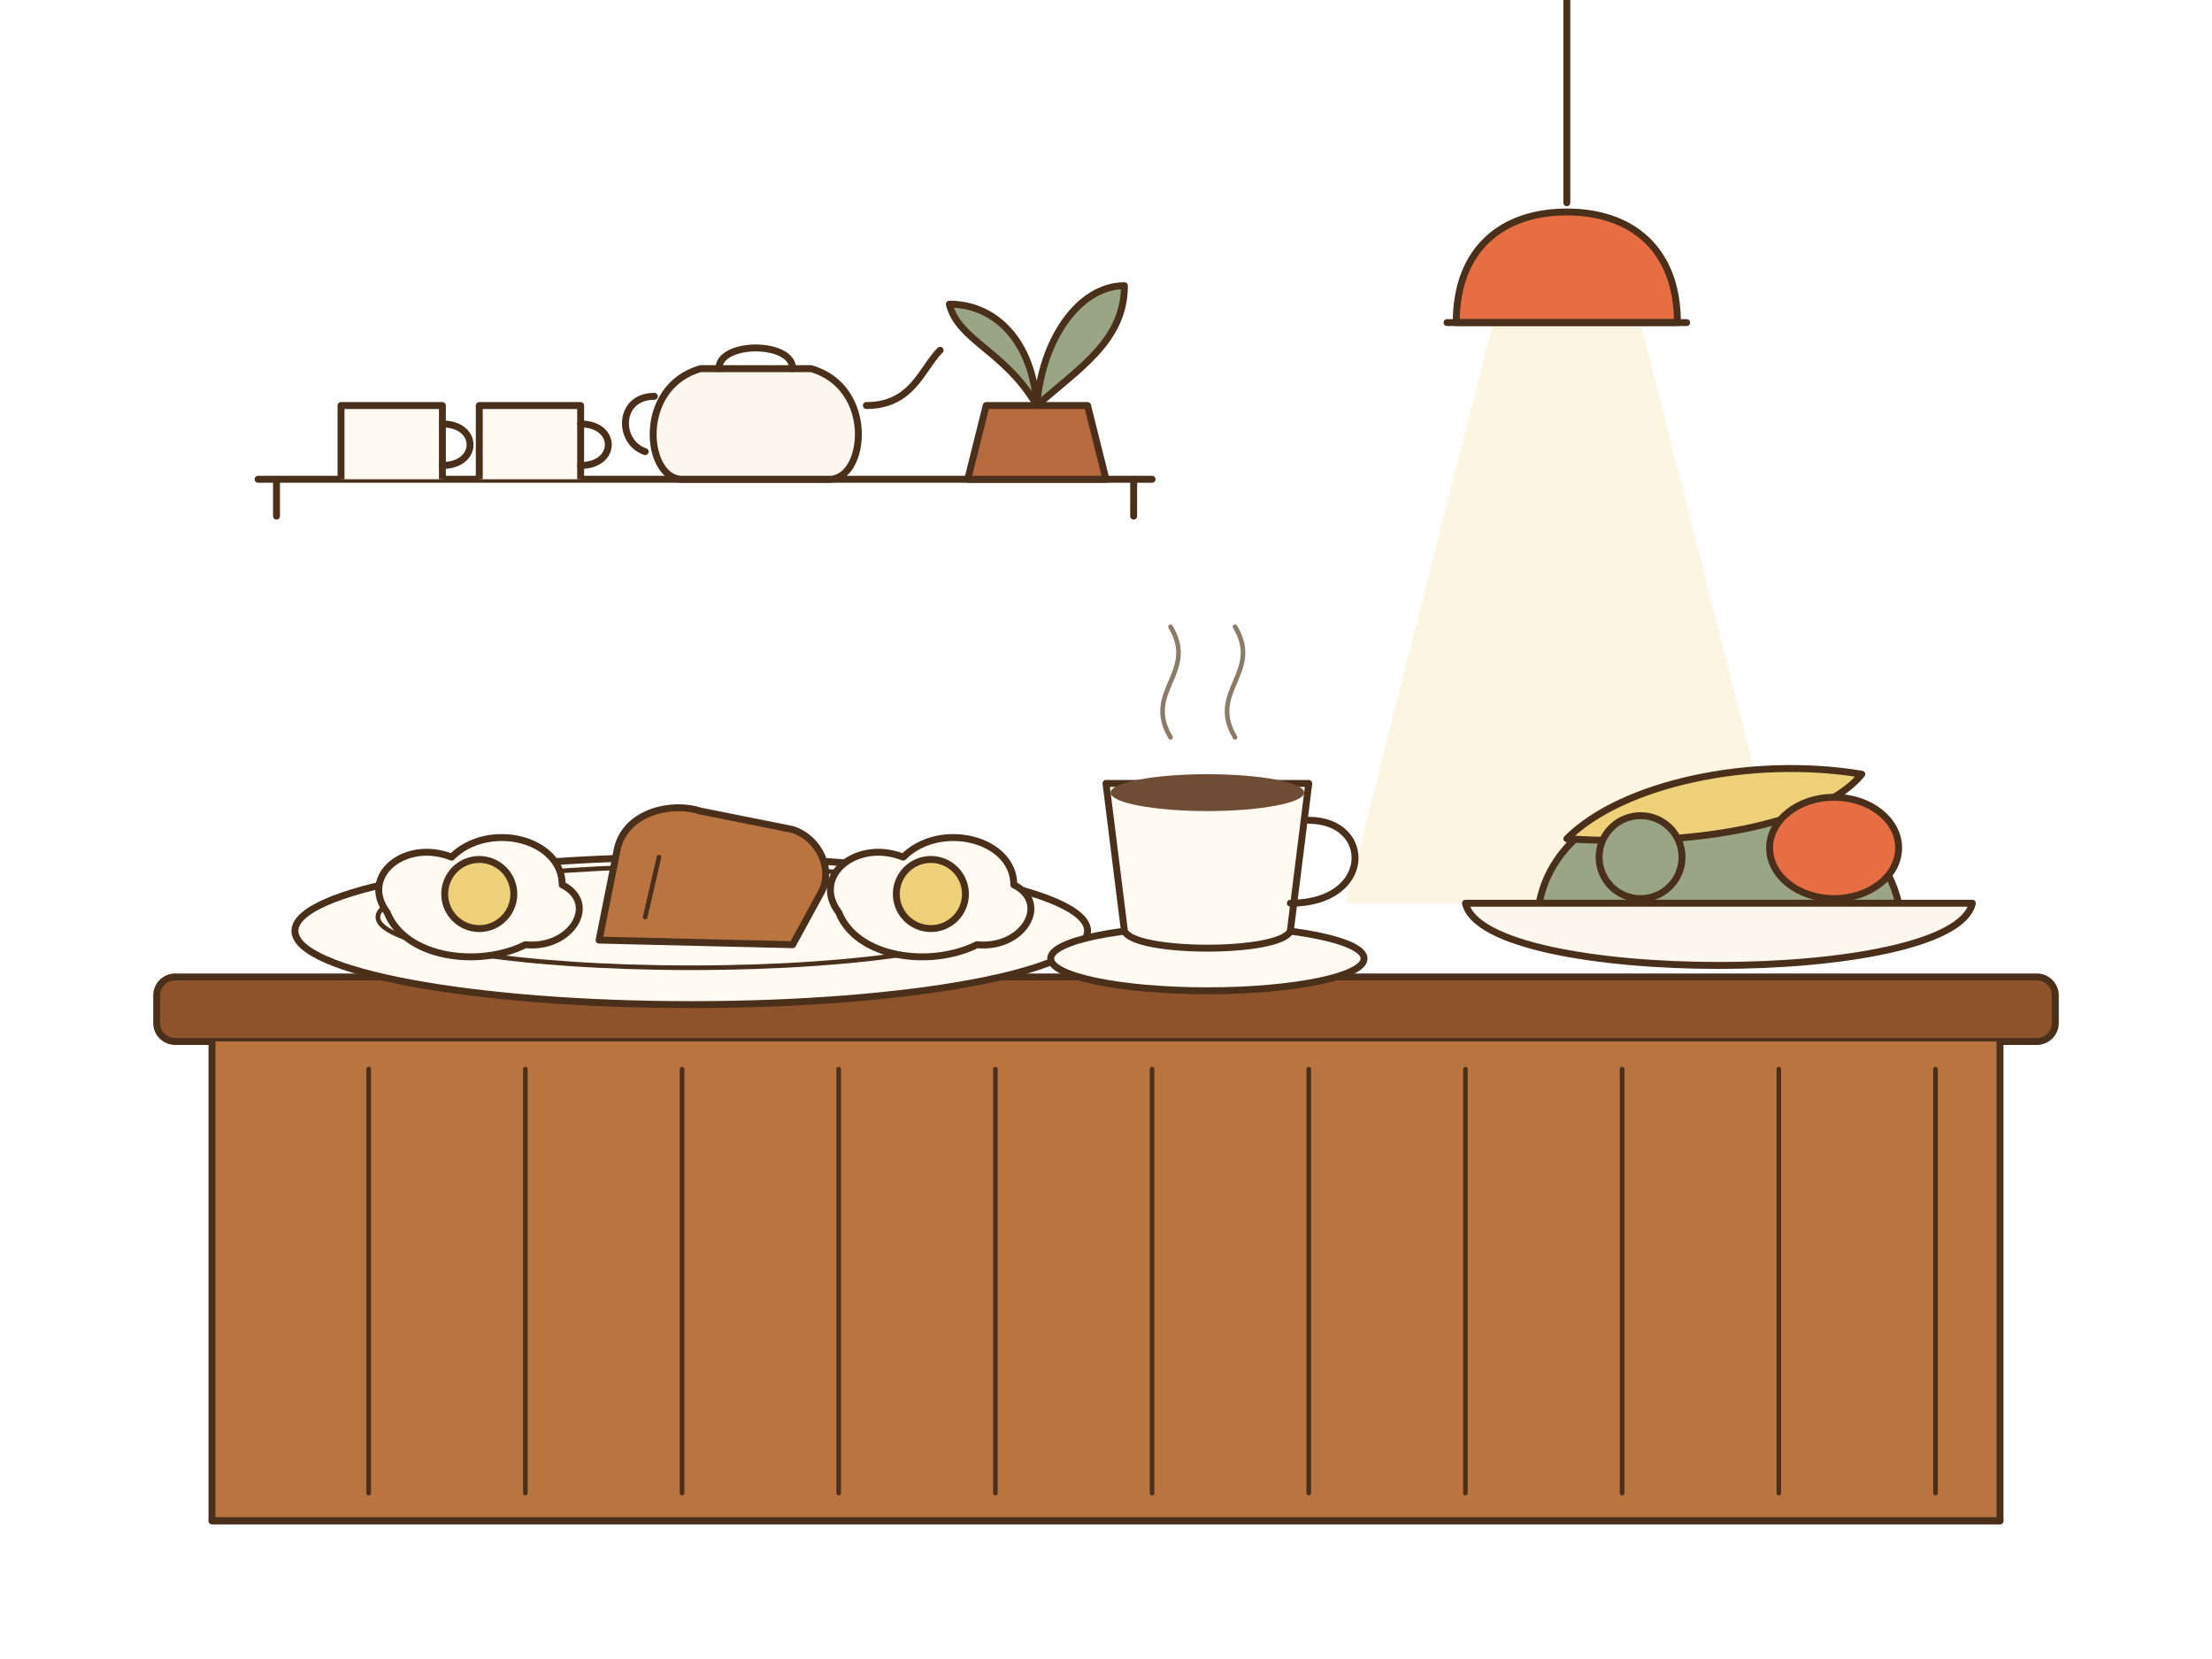
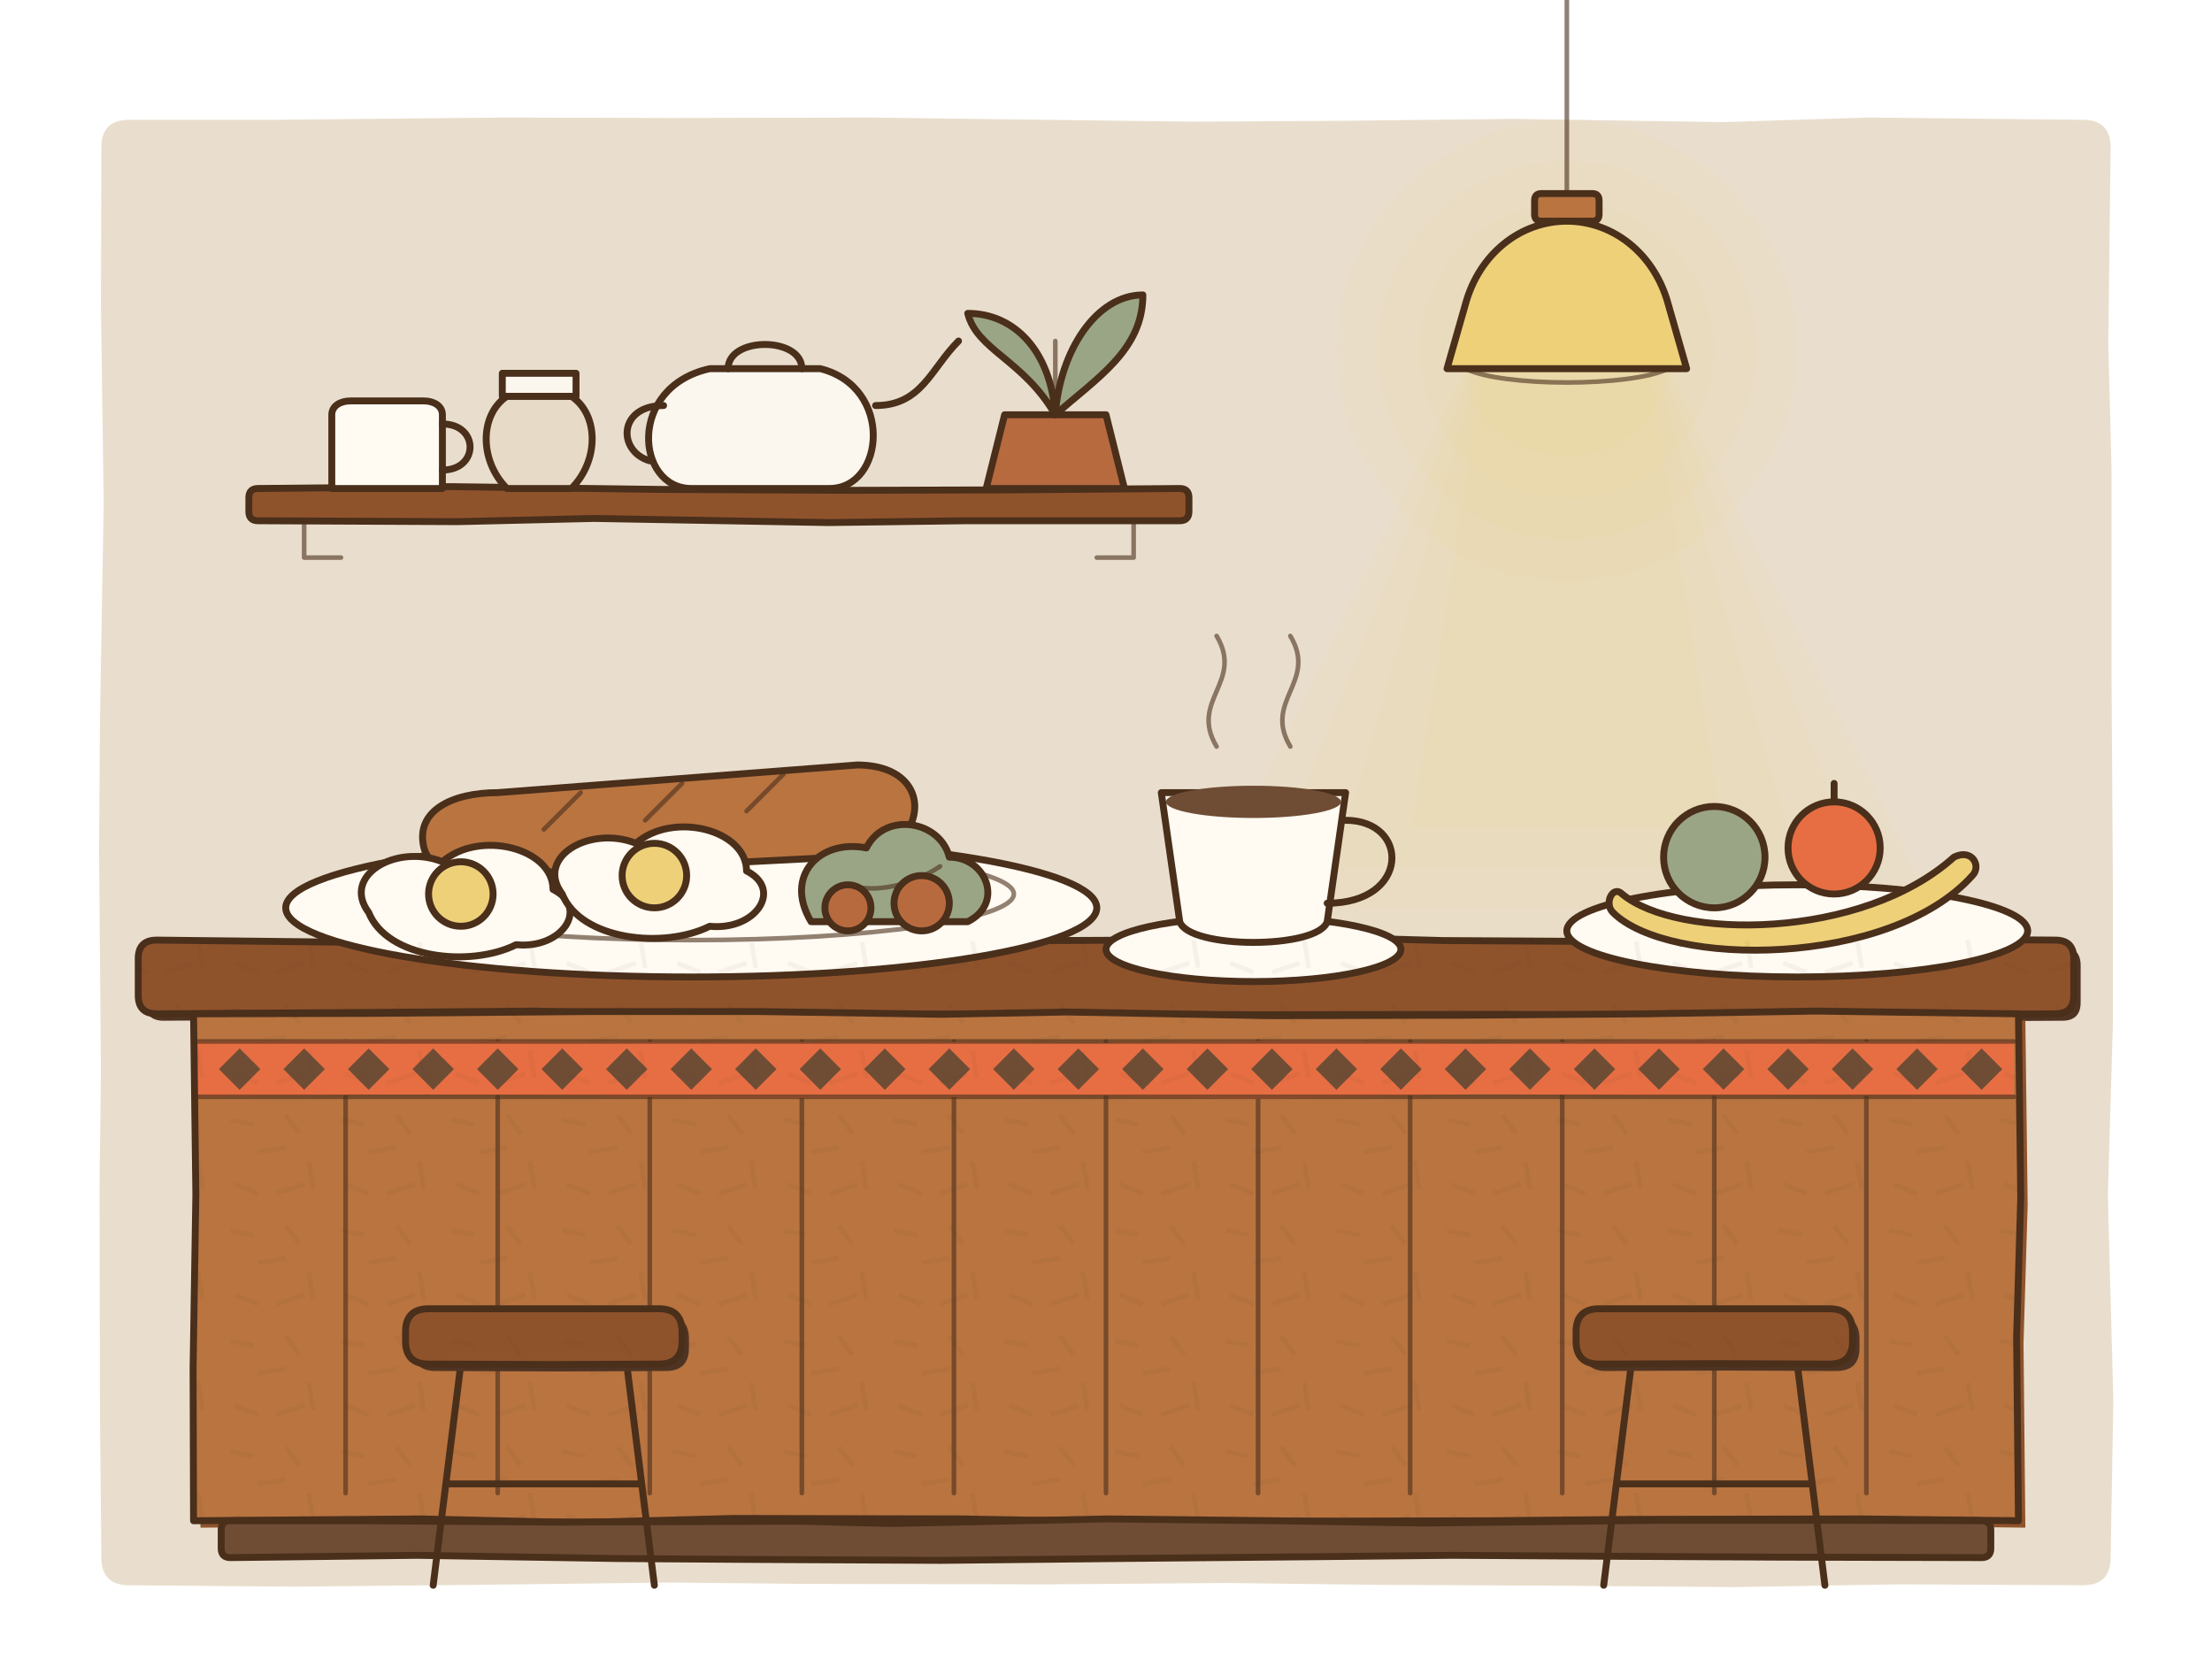
<svg xmlns="http://www.w3.org/2000/svg" viewBox="0 0 480 360" width="480" height="360">
-   <style>.l,.h{fill:none;stroke:#4a2f1b;stroke-linecap:round;stroke-linejoin:round;vector-effect:non-scaling-stroke}.l{stroke-width:1.5}.h{stroke-width:1}.d{stroke-dasharray:3 4}.f{stroke:#4a2f1b;stroke-width:1.5;stroke-linejoin:round;vector-effect:non-scaling-stroke}.c{fill:#fbf6ee}.p{fill:#fffaf2}.s{fill:#e7dac6}.w{fill:#b97440}.wd{fill:#8f532c}.b{fill:#6f4d35}.a{fill:#e76e43}.y{fill:#eed079}.g{fill:#9aa585}.r{fill:#b86a3f}.k{fill:#4a2f1b}.cu{fill:#8e867c}.in{fill:#f6d58a}.glow{fill:#eed079;opacity:.22}.steam{fill:none;stroke:#8c7b66;stroke-width:1;stroke-linecap:round;vector-effect:non-scaling-stroke}.lichen{fill:none;stroke:#8f9a7a;stroke-width:4;stroke-linecap:round;vector-effect:non-scaling-stroke}.dusk{fill:#f6d9b0}.bank{fill:#b5b8ae}.river1{fill:#efd6b4}.river2{fill:#e4c6a0}.glint{fill:none;stroke:#fffaf2;stroke-width:1.5;stroke-linecap:round;vector-effect:non-scaling-stroke}.water{fill:none;stroke:#8fa7ad;stroke-width:1.5;stroke-linecap:round;stroke-dasharray:6 7;vector-effect:non-scaling-stroke}@media (prefers-color-scheme:dark){.l,.h,.f{stroke:#dccdb6}.c{fill:#2c1e13}.p{fill:#3a2b1f}.s{fill:#34281d}.w{fill:#7d4526}.wd{fill:#5e3219}.dusk{fill:#3a2618}.bank{fill:#2e2721}.river1{fill:#251b14}.river2{fill:#1f1711}.glint{stroke:#e76e43}.in{fill:#d9a64a}.b{fill:#8a6444}.k{fill:#dccdb6}.cu{fill:#5d5750}.g{fill:#6f7a60}.r{fill:#8f5334}.glow{opacity:.2}.steam{stroke:#a8987f}.water{stroke:#7f969c}}</style>
-   <path class="l" d="M340 0V44" />
-   <path class="glow" d="M292 196 324 70H356L388 196Z" />
-   <path class="a f" d="M316 70C316 54 326 46 340 46C354 46 364 54 364 70Z" />
-   <path class="l" d="M314 70H366" />
-   <path class="l" d="M56 104H250" />
-   <path class="l" d="M60 104V112M246 104V112" />
-   <path class="p f" d="M74 104V88H96V104" />
-   <path class="l" d="M96 92C104 92 104 101 96 101" />
-   <path class="p f" d="M104 104V88H126V104" />
-   <path class="l" d="M126 92C134 92 134 101 126 101" />
-   <path class="c f" d="M148 104C140 104 138 84 152 80H176C190 84 188 104 180 104Z" />
-   <path class="l" d="M188 88C198 88 200 80 204 76" />
-   <path class="l" d="M142 86C134 86 134 96 140 98" />
-   <path class="l" d="M156 80C156 74 172 74 172 80" />
-   <path class="r f" d="M210 104 214 88H236L240 104Z" />
-   <path class="g f" d="M225 88C218 76 208 74 206 66C216 66 224 74 225 88C226 74 234 62 244 62C244 74 234 80 225 88Z" />
-   <rect class="wd f" x="34" y="212" width="412" height="14" rx="4" />
-   <path class="w f" d="M46 226V330H434V226" />
-   <path class="l" d="M46 330H434" />
-   <path class="h" d="M80 232V324 M114 232V324 M148 232V324 M182 232V324 M216 232V324 M250 232V324 M284 232V324 M318 232V324 M352 232V324 M386 232V324 M420 232V324" />
-   <ellipse class="p f" cx="150" cy="202" rx="86" ry="16" />
-   <ellipse class="h" cx="150" cy="199" rx="68" ry="11" />
-   <path class="p f" d="M84 198C78 190 88 182 98 186C106 178 122 182 122 192C130 196 124 206 114 205C104 210 88 208 84 198Z" />
-   <circle class="y f" cx="104" cy="194" r="7.5" />
-   <path class="w f" d="M130 204 134 184C136 176 146 174 152 176L172 180C178 182 181 189 178 194L172 205Z" />
-   <path class="h" d="M140 199 143 186" />
-   <g transform="translate(98 0)">
-     <path class="p f" d="M84 198C78 190 88 182 98 186C106 178 122 182 122 192C130 196 124 206 114 205C104 210 88 208 84 198Z" />
-     <circle class="y f" cx="104" cy="194" r="7.5" />
-   </g>
-   <ellipse class="p f" cx="262" cy="208" rx="34" ry="7" />
-   <path class="p f" d="M240 170H284L280 202C278 207 246 207 244 202Z" />
-   <ellipse class="b" cx="262" cy="172" rx="21" ry="4" />
-   <path class="l" d="M284 178C298 178 298 196 280 196" />
-   <path class="steam" d="M254 160C248 150 260 146 254 136M268 160C262 150 274 146 268 136" />
-   <path class="g f" d="M334 196C340 164 404 162 412 196Z" />
-   <path class="y f" d="M340 182C352 170 380 164 404 168C396 178 370 184 340 182Z" />
-   <ellipse class="a f" cx="398" cy="184" rx="14" ry="11" />
-   <circle class="g f" cx="356" cy="186" r="9" />
-   <path class="c f" d="M318 196C322 214 424 214 428 196Z" />
+   <style>.f,.l,.h{stroke:#4a2f1b;stroke-linecap:round;stroke-linejoin:round;vector-effect:non-scaling-stroke}.f,.l{stroke-width:1.5}.l,.h{fill:none}.h{stroke-width:1;stroke-opacity:.6}.s3{fill:#e9decd}.wd,.ew{fill:#8f532c}.p,.lp{fill:#fffaf2}.c{fill:#fbf6ee}.s{fill:#e7dac6}.r{fill:#b86a3f}.g{fill:#9aa585}.w{fill:#b97440}.y{fill:#eed079}.b{fill:#6f4d35}.a{fill:#e76e43}.e{transform:translate(1.5px,1.5px)}.ed{fill:#4f3423}.hl{fill:#eed079;opacity:.07}.fb{fill:none;stroke:#4a2f1b;stroke-opacity:.05}@media (prefers-color-scheme:dark){.f,.l,.h,.fb{stroke:#dccdb6}.s3{fill:#312419}.wd{fill:#5e3219}.p{fill:#3a2b1f}.c{fill:#2c1e13}.s{fill:#3a2c20}.r{fill:#8f5334}.g{fill:#6f7a60}.w{fill:#7d4526}.b{fill:#8a6444}.lp{fill:#d8c59b}.e{transform:translate(0,-1.5px);fill:#8a7444}}</style>
+   <defs>
+     <pattern id="f" width="24" height="24" patternUnits="userSpaceOnUse">
+       <path class="fb" d="M2 3l5 1M14 2l3 4M8 10l6-1M19 12l1 6M3 17l5 2M12 19l6-2" />
+     </pattern>
+     <clipPath id="k">
+       <use href="#q1" />
+       <use href="#q2" />
+       <use href="#q3" />
+       <use href="#q4" />
+     </clipPath>
+   </defs>
+   <path class="s3" d="M28 26L60 26L109.6 25.5L146.3 25.6L188.9 25.5L218.8 25.9L259.5 26.4L292.4 26.2L328.4 25.8L373.9 26.5L405.6 25.5L452 26Q458 26 458 32L457.5 74.8L458.2 101.6L458.2 146.1L458.5 192.9L458.5 222.2L457.4 259.5L458.6 304L458 338Q458 344 452 344L412.3 343.8L376.5 344.4L338.4 344.1L298.1 343.9L266.2 343.5L227.6 343.8L174.9 343.7L145.3 343.4L104.3 343.9L63.7 344.3L28 344Q22 344 22 338L21.7 308.3L21.6 257.2L21.9 232.6L21.5 184.5L21.7 155.9L22.5 109.2L21.9 66.1L22 32Q22 26 28 26Z" />
+   <path class="wd f" d="M56 106L98 105.6L143.1 106.2L184.5 106.4L219.4 106.3L256 106Q258 106 258 108L258 111Q258 113 256 113L209.6 113L179.8 113.4L128.9 112.5L99.3 113.2L56 113Q54 113 54 111L54 108Q54 106 56 106Z" />
+   <path class="h" d="M66 113v8h8M246 113v8h-8" />
+   <path class="p f" d="M72 106V90C72 88 74 87 76 87H92C94 87 96 88 96 90V106Z" />
+   <path class="l" d="M96 92C104 92 104 102 96 102" />
+   <path class="c f" d="M150 106C138 106 136 84 154 80H178C194 84 192 106 180 106Z" />
+   <path class="l" d="M190 88C200 88 202 80 208 74" />
+   <path class="l" d="M144 88C134 88 134 98 141 100" />
+   <path class="l" d="M158 80C158 73 174 73 174 80" />
+   <path class="s f" d="M110 106C104 100 104 90 110 86H124C130 90 130 100 124 106Z" />
+   <path class="c f" d="M109 86H125V81H109Z" />
+   <path class="r f" d="M214 106 218 90H240L244 106Z" />
+   <path class="g f" d="M229 90C222 78 212 76 210 68C220 68 228 76 229 90C230 76 238 64 248 64C248 76 238 82 229 90Z" />
+   <path class="h" d="M229 90V74" />
+   <path class="hl" d="M318 80H362L424 206H256Z" />
+   <path class="hl" d="M319.3 80H360.7L407.2 197.2H272.8Z" />
+   <path class="hl" d="M320.6 80H359.4L390.4 188.4H289.6Z" />
+   <path class="hl" d="M322 80H358L373.6 179.5H306.4Z" />
+   <circle class="hl" cx="340" cy="76" r="50" />
+   <circle class="hl" cx="340" cy="76" r="41" />
+   <circle class="hl" cx="340" cy="76" r="32" />
+   <circle class="hl" cx="340" cy="76" r="23" />
+   <path class="h" d="M340 0V44" />
+   <path class="w f" d="M334.5 42L345.5 42Q347 42 347 43.5L347 46.5Q347 48 345.5 48L334.5 48Q333 48 333 46.5L333 43.5Q333 42 334.5 42Z" />
+   <path class="y f" d="M314 80 318 66C321 55 330 48 340 48C350 48 359 55 362 66L366 80Z" />
+   <path class="h" d="M318 80C326 84 354 84 362 80" />
+   <path class="e ed" d="M34 204L78.9 204.5L118.2 204.4L156.8 204.6L209 204.2L248.8 204L287.7 203.4L313.1 204.1L365.4 204.4L403.4 203.7L446 204Q450 204 450 208L450 216Q450 220 446 220L408.6 220.2L372.7 220.5L327.1 220.1L273.5 220.2L234 220L197.8 220.1L155.5 220.3L116 219.4L80.6 219.7L34 220Q30 220 30 216L30 208Q30 204 34 204Z" />
+   <path id="q1" class="wd f" d="M34 204L78.9 204.5L118.2 204.4L156.8 204.6L209 204.2L248.8 204L287.7 203.4L313.1 204.1L365.4 204.4L403.4 203.7L446 204Q450 204 450 208L450 216Q450 220 446 220L408.6 220.2L372.7 220.5L327.1 220.1L273.5 220.2L234 220L197.8 220.1L155.5 220.3L116 219.4L80.6 219.7L34 220Q30 220 30 216L30 208Q30 204 34 204Z" />
+   <path class="e ew" d="M42 220L80.7 219.9L127.6 219.5L164.6 219.5L204.5 220.1L231.5 219.6L275.4 220.4L317.9 220.3L357 220L394.1 219.4L438 220L438.5 259.9L437.6 290.1L438 330L404 329.6L354.2 329.7L323.7 330L281.8 330.1L241.6 330.2L208.4 329.6L159.1 329.5L125.3 330.4L91.4 329.6L42 330L41.9 296.9L42.5 259.2Z" />
+   <path id="q2" class="w f" d="M42 220L80.7 219.9L127.6 219.5L164.6 219.5L204.5 220.1L231.5 219.6L275.4 220.4L317.9 220.3L357 220L394.1 219.4L438 220L438.5 259.9L437.6 290.1L438 330L404 329.6L354.2 329.7L323.7 330L281.8 330.1L241.6 330.2L208.4 329.6L159.1 329.5L125.3 330.4L91.4 329.6L42 330L41.9 296.9L42.5 259.2Z" />
+   <path class="h" d="M75 226V324M108 226V324M141 226V324M174 226V324M207 226V324M240 226V324M273 226V324M306 226V324M339 226V324M372 226V324M405 226V324" />
+   <path class="b f" d="M50 330L79 330L120.7 330.3L173.2 330.1L193.4 330.6L240.4 329.6L276.4 330L309.1 330.5L360.4 329.9L401 329.9L430 330Q432 330 432 332L432 336Q432 338 430 338L386.9 337.9L348.4 337.7L315.1 337.5L285.5 337.8L242.5 338.2L204.1 338.6L164.1 338.4L133.9 338.2L90.5 337.5L50 338Q48 338 48 336L48 332Q48 330 50 330Z" />
+   <path class="a" d="M43 226L74.1 225.6L119.4 226L164.1 226.1L200.5 226L233.3 226.4L282.7 225.7L320.1 226.5L367.4 225.5L400 226L437 226L437 238L388.8 237.7L365.1 237.8L320.7 237.4L271.4 238.5L237.3 237.7L191.2 238.3L154.5 238.3L121.3 237.7L85.8 237.5L43 238Z" />
+   <path class="b" d="M52 227.5l4.5 4.5-4.5 4.5-4.5-4.5ZM66 227.5l4.5 4.5-4.5 4.5-4.5-4.5ZM80 227.5l4.5 4.5-4.5 4.5-4.5-4.5ZM94 227.5l4.5 4.5-4.5 4.5-4.5-4.5ZM108 227.5l4.5 4.5-4.5 4.5-4.5-4.5ZM122 227.5l4.5 4.5-4.5 4.5-4.5-4.5ZM136 227.5l4.5 4.5-4.5 4.5-4.5-4.5ZM150 227.5l4.5 4.5-4.5 4.5-4.5-4.5ZM164 227.5l4.5 4.5-4.5 4.5-4.5-4.5ZM178 227.5l4.5 4.5-4.5 4.5-4.5-4.5ZM192 227.5l4.5 4.5-4.5 4.5-4.5-4.5ZM206 227.5l4.5 4.5-4.5 4.5-4.5-4.5ZM220 227.5l4.5 4.5-4.5 4.5-4.5-4.5ZM234 227.5l4.5 4.5-4.5 4.5-4.5-4.5ZM248 227.5l4.5 4.5-4.5 4.5-4.5-4.5ZM262 227.5l4.5 4.5-4.5 4.5-4.5-4.5ZM276 227.5l4.5 4.5-4.5 4.5-4.5-4.5ZM290 227.5l4.5 4.5-4.5 4.5-4.5-4.5ZM304 227.5l4.5 4.5-4.5 4.5-4.5-4.5ZM318 227.5l4.5 4.5-4.5 4.5-4.5-4.5ZM332 227.5l4.5 4.5-4.5 4.5-4.5-4.5ZM346 227.5l4.5 4.5-4.5 4.5-4.5-4.5ZM360 227.5l4.5 4.5-4.5 4.5-4.5-4.5ZM374 227.5l4.5 4.5-4.5 4.5-4.5-4.5ZM388 227.5l4.5 4.5-4.5 4.5-4.5-4.5ZM402 227.5l4.5 4.5-4.5 4.5-4.5-4.5ZM416 227.5l4.5 4.5-4.5 4.5-4.5-4.5ZM430 227.5l4.5 4.5-4.5 4.5-4.5-4.5Z" />
+   <path class="h" d="M43 226H437M43 238H437" />
+   <ellipse class="lp f" cx="150" cy="197" rx="88" ry="15" />
+   <ellipse class="h" cx="150" cy="194" rx="70" ry="10" />
+   <path class="w f" d="M92 184C90 176 98 172 108 172L186 166C196 166 200 172 198 178C196 184 190 186 182 186L104 190C98 190 93 188 92 184Z" />
+   <path class="h" d="M118 180 126 172M140 178 148 170M162 176 170 168" />
+   <path class="lp f" d="M80 198C74 190 86 183 96 187C104 180 120 184 120 193C128 197 122 206 112 205C102 210 84 208 80 198Z" />
+   <circle class="y f" cx="100" cy="194" r="7" />
+   <path class="lp f" d="M122 194C116 186 128 179 138 183C146 176 162 180 162 189C170 193 164 202 154 201C144 206 126 204 122 194Z" />
+   <circle class="y f" cx="142" cy="190" r="7" />
+   <path class="g f" d="M176 200C170 190 178 182 188 184C192 176 204 178 206 186C214 186 218 196 210 200Z" />
+   <path class="h" d="M184 192C190 194 198 192 204 188" />
+   <circle class="r f" cx="200" cy="196" r="6" />
+   <circle class="r f" cx="184" cy="197" r="5" />
+   <ellipse class="lp f" cx="272" cy="206" rx="32" ry="7" />
+   <path class="lp f" d="M252 172H292L288 200C286 206 258 206 256 200Z" />
+   <ellipse class="b" cx="272" cy="174" rx="19" ry="3.5" />
+   <path class="l" d="M292 178C306 178 306 196 288 196" />
+   <path class="h" d="M264 162C258 152 270 148 264 138M280 162C274 152 286 148 280 138" />
+   <ellipse class="lp f" cx="390" cy="202" rx="50" ry="10" />
+   <path class="y f" d="M352 194C364 204 404 204 424 186C428 184 430 188 428 190C410 210 362 210 350 198C348 196 350 192 352 194Z" />
+   <circle class="g f" cx="372" cy="186" r="11" />
+   <circle class="a f" cx="398" cy="184" r="10" />
+   <path class="l" d="M398 174V170" />
+   <path class="l" d="M100 296 94 344M136 296 142 344M97 322H139" />
+   <path class="e ed" d="M93 284L123.8 284L143 284Q148 284 148 289L148 291Q148 296 143 296L120.2 296.1L93 296Q88 296 88 291L88 289Q88 284 93 284Z" />
+   <path id="q3" class="wd f" d="M93 284L123.8 284L143 284Q148 284 148 289L148 291Q148 296 143 296L120.2 296.1L93 296Q88 296 88 291L88 289Q88 284 93 284Z" />
+   <path class="l" d="M354 296 348 344M390 296 396 344M351 322H393" />
+   <path class="e ed" d="M347 284L373.8 284L397 284Q402 284 402 289L402 291Q402 296 397 296L372.1 295.9L347 296Q342 296 342 291L342 289Q342 284 347 284Z" />
+   <path id="q4" class="wd f" d="M347 284L373.8 284L397 284Q402 284 402 289L402 291Q402 296 397 296L372.1 295.9L347 296Q342 296 342 291L342 289Q342 284 347 284Z" />
+   <rect x="0" y="0" width="480" height="360" fill="url(#f)" clip-path="url(#k)" />
</svg>
